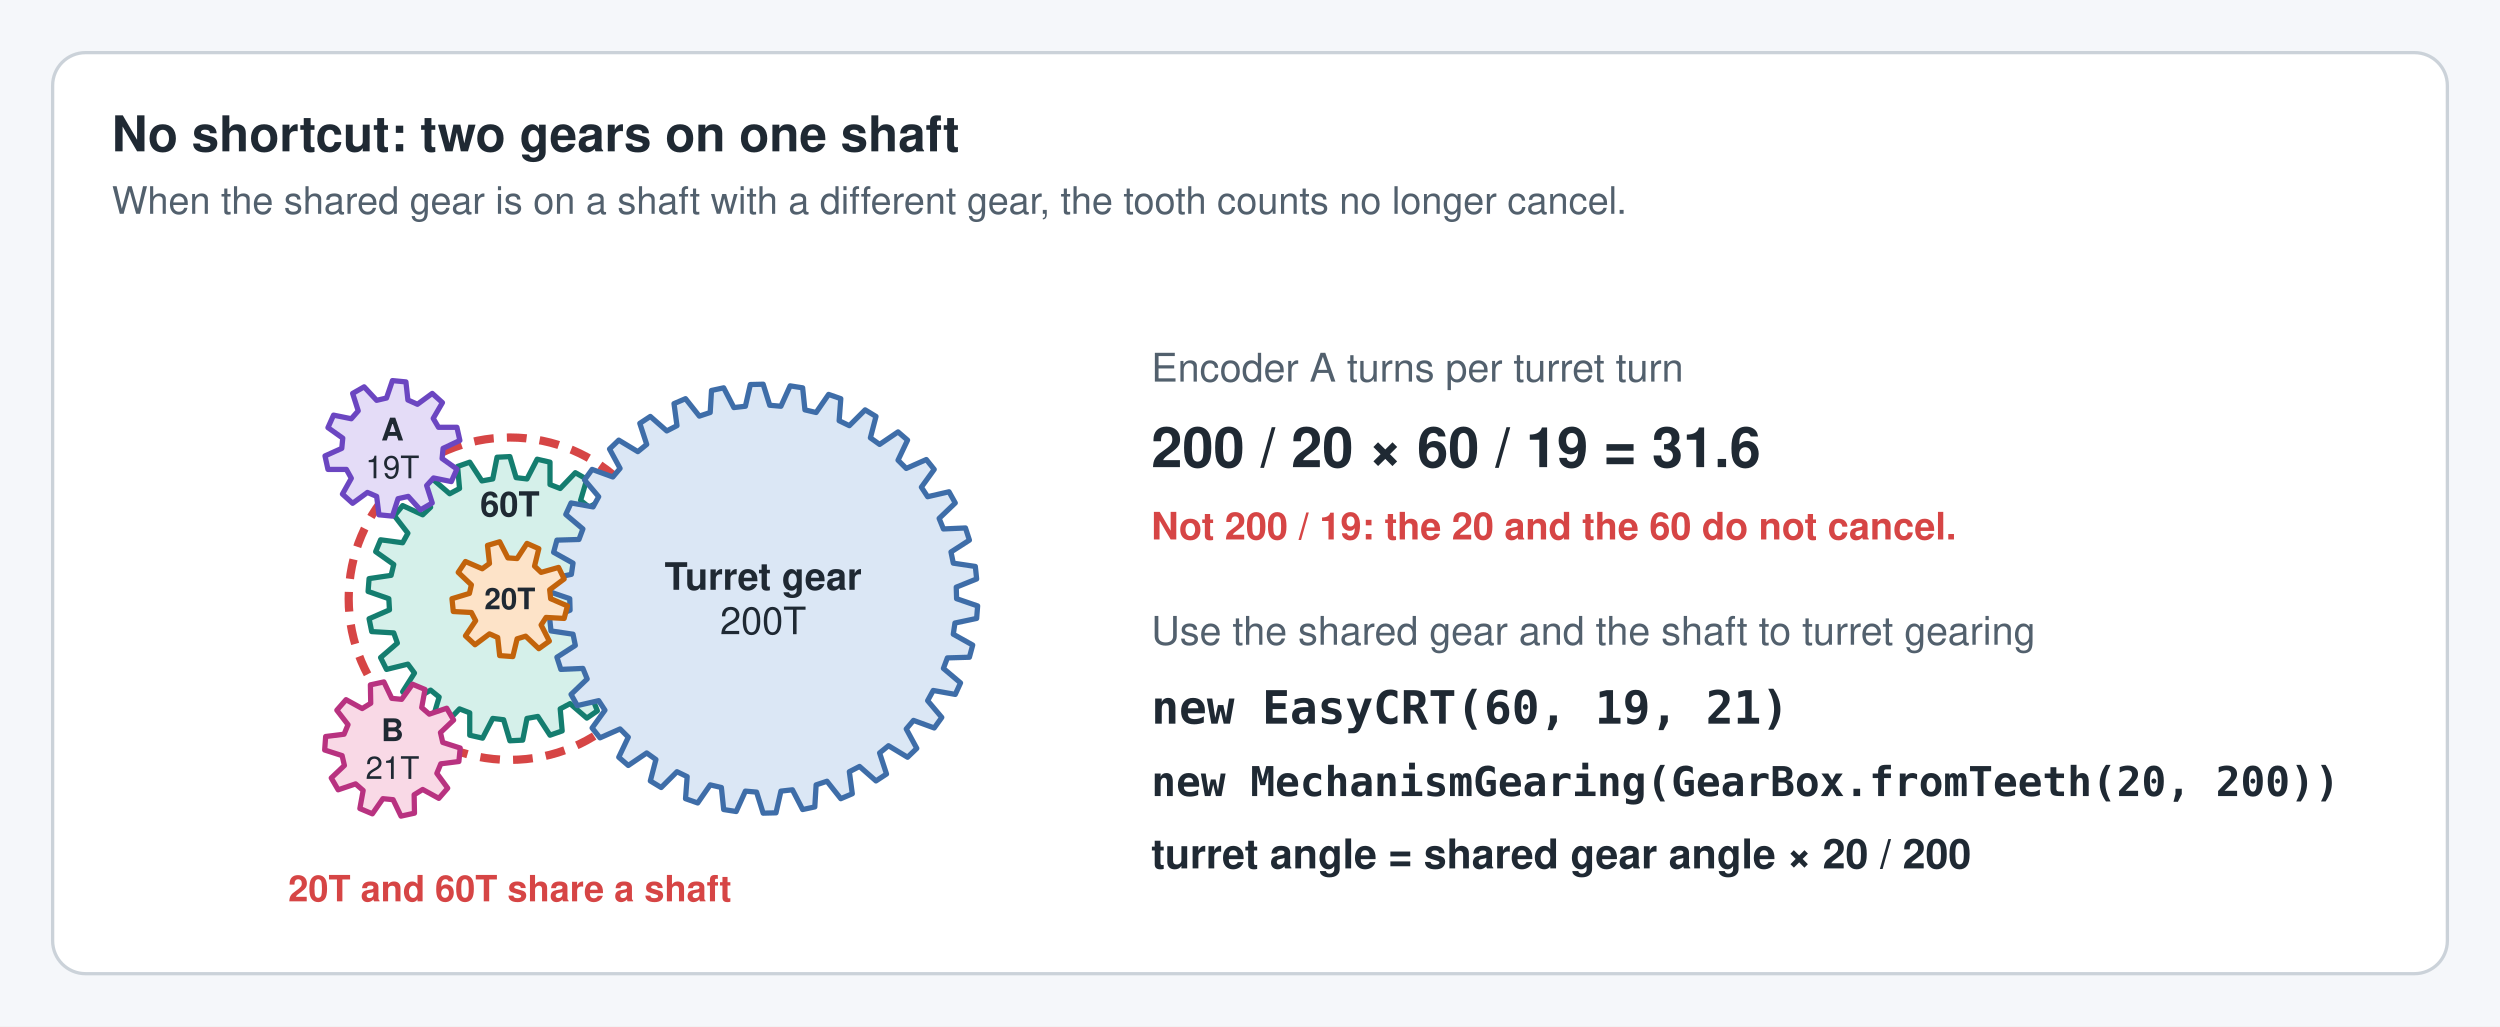
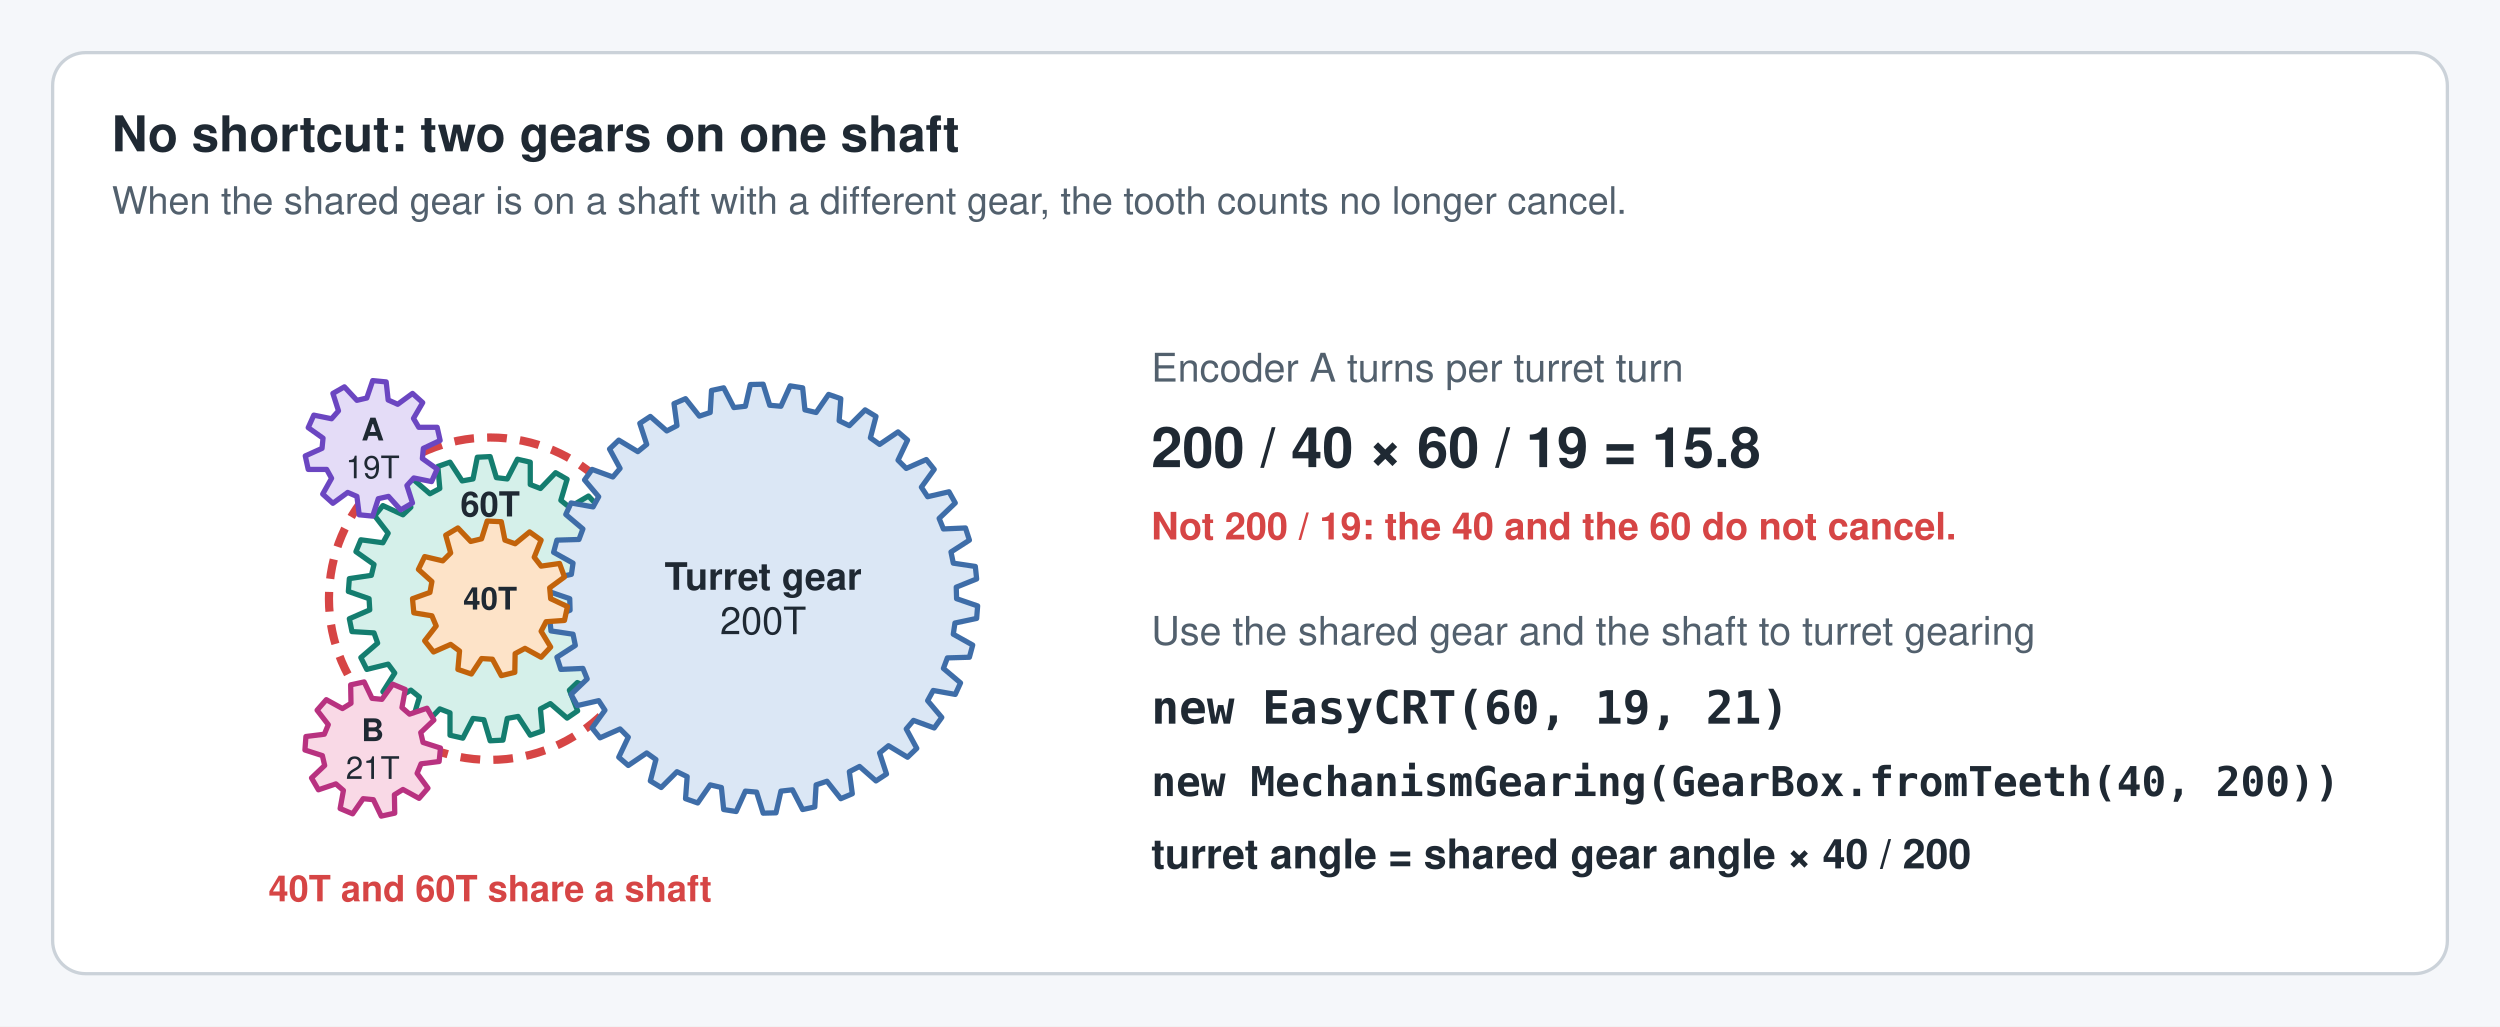
<svg xmlns="http://www.w3.org/2000/svg" viewBox="0 0 760 312" width="760" height="312" font-family="Segoe UI, Helvetica, Arial, sans-serif" role="img" aria-labelledby="t d">
  <rect width="760" height="312" fill="#f5f7fa" />
  <rect x="16" y="16" width="728" height="280" rx="10" fill="#ffffff" stroke="#cbd2d9" />
  <text x="34" y="46" font-size="15" font-weight="700" fill="#1f2933">No shortcut: two gears on one shaft</text>
  <text x="34" y="65" font-size="11.5" fill="#52606d">When the shared gear is on a shaft with a different gear, the tooth counts no longer cancel.</text>
-   <circle cx="155.0" cy="182.0" r="49.0" fill="none" stroke="#d64545" stroke-width="2.5" stroke-dasharray="6 4" />
-   <path d="M191.8,182.0 L198.1,184.2 L197.8,188.1 L191.1,189.1 L190.3,192.4 L195.8,196.3 L194.3,199.9 L187.6,199.0 L186.0,201.9 L190.1,207.2 L187.6,210.3 L181.5,207.5 L179.1,209.8 L181.6,216.1 L178.4,218.3 L173.3,213.9 L170.3,215.5 L170.9,222.2 L167.2,223.5 L163.5,217.8 L160.2,218.4 L158.9,225.0 L155.0,225.2 L153.1,218.8 L149.8,218.4 L146.7,224.4 L142.8,223.5 L142.8,216.7 L139.7,215.5 L135.1,220.3 L131.6,218.3 L133.5,211.9 L130.9,209.8 L125.1,213.2 L122.4,210.3 L126.0,204.6 L124.0,201.9 L117.5,203.5 L115.7,199.9 L120.8,195.5 L119.7,192.4 L113.0,192.0 L112.2,188.1 L118.4,185.4 L118.2,182.0 L111.9,179.8 L112.2,175.9 L118.9,174.9 L119.7,171.6 L114.2,167.7 L115.7,164.1 L122.4,165.0 L124.0,162.1 L119.9,156.8 L122.4,153.7 L128.5,156.5 L130.9,154.2 L128.4,147.9 L131.6,145.7 L136.7,150.1 L139.7,148.5 L139.1,141.8 L142.8,140.5 L146.5,146.2 L149.8,145.6 L151.1,139.0 L155.0,138.8 L156.9,145.2 L160.2,145.6 L163.3,139.6 L167.2,140.5 L167.2,147.3 L170.3,148.5 L174.9,143.7 L178.4,145.7 L176.5,152.1 L179.1,154.2 L184.9,150.8 L187.6,153.7 L184.0,159.4 L186.0,162.1 L192.5,160.5 L194.3,164.1 L189.2,168.5 L190.3,171.6 L197.0,172.0 L197.8,175.9 L191.6,178.6 Z" fill="#d5f0ea" stroke="#147d6f" stroke-width="1.6" stroke-linejoin="round" />
+   <circle cx="149.0" cy="182.0" r="49.0" fill="none" stroke="#d64545" stroke-width="2.5" stroke-dasharray="6 4" />
+   <path d="M185.8,182.0 L192.1,184.2 L191.8,188.1 L185.1,189.1 L184.3,192.4 L189.8,196.3 L188.3,199.9 L181.6,199.0 L180.0,201.9 L184.1,207.2 L181.6,210.3 L175.5,207.5 L173.1,209.8 L175.6,216.1 L172.4,218.3 L167.3,213.9 L164.3,215.5 L164.9,222.2 L161.2,223.5 L157.5,217.8 L154.2,218.4 L152.9,225.0 L149.0,225.2 L147.1,218.8 L143.8,218.4 L140.7,224.4 L136.8,223.5 L136.8,216.7 L133.7,215.5 L129.1,220.3 L125.6,218.3 L127.5,211.9 L124.9,209.8 L119.1,213.2 L116.4,210.3 L120.0,204.6 L118.0,201.9 L111.5,203.5 L109.7,199.9 L114.8,195.5 L113.7,192.4 L107.0,192.0 L106.2,188.1 L112.4,185.4 L112.2,182.0 L105.9,179.8 L106.2,175.9 L112.9,174.9 L113.7,171.6 L108.2,167.7 L109.7,164.1 L116.4,165.0 L118.0,162.1 L113.9,156.8 L116.4,153.7 L122.5,156.5 L124.9,154.2 L122.4,147.9 L125.6,145.7 L130.7,150.1 L133.7,148.5 L133.1,141.8 L136.8,140.5 L140.5,146.2 L143.8,145.6 L145.1,139.0 L149.0,138.8 L150.9,145.2 L154.2,145.6 L157.3,139.6 L161.2,140.5 L161.2,147.3 L164.3,148.5 L168.9,143.7 L172.4,145.7 L170.5,152.1 L173.1,154.2 L178.9,150.8 L181.6,153.7 L178.0,159.4 L180.0,162.1 L186.5,160.5 L188.3,164.1 L183.2,168.5 L184.3,171.6 L191.0,172.0 L191.8,175.9 L185.6,178.6 Z" fill="#d5f0ea" stroke="#147d6f" stroke-width="1.6" stroke-linejoin="round" />
  <path d="M290.8,182.0 L297.2,184.2 L296.9,188.0 L290.3,189.4 L289.8,192.8 L295.7,196.1 L294.7,199.8 L288.0,200.0 L286.8,203.2 L292.0,207.6 L290.4,211.1 L283.7,209.9 L282.0,213.0 L286.3,218.1 L284.0,221.3 L277.7,219.0 L275.5,221.6 L278.7,227.5 L275.9,230.2 L270.1,226.7 L267.4,228.9 L269.5,235.3 L266.3,237.4 L261.3,233.0 L258.2,234.6 L259.1,241.3 L255.6,242.8 L251.4,237.5 L248.1,238.6 L247.7,245.3 L244.0,246.1 L240.9,240.1 L237.4,240.5 L235.9,247.1 L232.0,247.2 L230.0,240.8 L226.6,240.5 L223.8,246.7 L220.0,246.1 L219.3,239.4 L215.9,238.6 L212.1,244.1 L208.4,242.8 L208.9,236.1 L205.8,234.6 L201.0,239.4 L197.7,237.4 L199.4,230.9 L196.6,228.9 L191.0,232.7 L188.1,230.2 L191.0,224.1 L188.5,221.6 L182.4,224.3 L180.0,221.3 L183.9,215.9 L182.0,213.0 L175.5,214.5 L173.6,211.1 L178.5,206.4 L177.2,203.2 L170.5,203.5 L169.3,199.8 L174.9,196.2 L174.2,192.8 L167.5,191.8 L167.1,188.0 L173.3,185.5 L173.2,182.0 L166.8,179.8 L167.1,176.0 L173.7,174.6 L174.2,171.2 L168.3,167.9 L169.3,164.2 L176.0,164.0 L177.2,160.8 L172.0,156.4 L173.6,152.9 L180.3,154.1 L182.0,151.0 L177.7,145.9 L180.0,142.7 L186.3,145.0 L188.5,142.4 L185.3,136.5 L188.1,133.8 L193.9,137.3 L196.6,135.1 L194.5,128.7 L197.7,126.6 L202.7,131.0 L205.8,129.4 L204.9,122.7 L208.4,121.2 L212.6,126.5 L215.9,125.4 L216.3,118.7 L220.0,117.9 L223.1,123.9 L226.6,123.5 L228.1,116.9 L232.0,116.8 L234.0,123.2 L237.4,123.5 L240.2,117.3 L244.0,117.9 L244.7,124.6 L248.1,125.4 L251.9,119.9 L255.6,121.2 L255.1,127.9 L258.2,129.4 L263.0,124.6 L266.3,126.6 L264.6,133.1 L267.4,135.1 L273.0,131.3 L275.9,133.8 L273.0,139.9 L275.5,142.4 L281.6,139.7 L284.0,142.7 L280.1,148.1 L282.0,151.0 L288.5,149.5 L290.4,152.9 L285.5,157.6 L286.8,160.8 L293.5,160.5 L294.7,164.2 L289.1,167.8 L289.8,171.2 L296.5,172.2 L296.9,176.0 L290.7,178.5 Z" fill="#dbe7f5" stroke="#3e6da8" stroke-width="1.6" stroke-linejoin="round" />
  <text x="232.0" y="179.3" font-size="11.5" font-weight="700" text-anchor="middle" fill="#1f2933">Turret gear</text>
  <text x="232.0" y="192.8" font-size="11.5" font-weight="400" text-anchor="middle" fill="#1f2933">200T</text>
-   <path d="M167.4,182.0 L172.5,184.2 L171.5,188.0 L166.0,187.7 L164.5,190.0 L167.0,194.9 L163.8,197.2 L159.8,193.4 L157.2,194.2 L155.9,199.6 L151.9,199.3 L151.3,193.8 L148.8,192.7 L144.4,196.0 L141.5,193.3 L144.6,188.7 L143.3,186.2 L137.8,185.9 L137.4,182.0 L142.7,180.4 L143.3,177.8 L139.3,174.0 L141.5,170.7 L146.6,172.9 L148.8,171.3 L148.2,165.8 L151.9,164.7 L154.4,169.6 L157.2,169.8 L160.2,165.2 L163.8,166.8 L162.5,172.1 L164.5,174.0 L169.8,172.5 L171.5,176.0 L167.1,179.3 Z" fill="#fde3c8" stroke="#c2630b" stroke-width="1.6" stroke-linejoin="round" />
-   <text x="155.0" y="185.2" font-size="9" font-weight="700" text-anchor="middle" fill="#1f2933">20T</text>
-   <text x="155.0" y="157.0" font-size="10.5" font-weight="700" text-anchor="middle" fill="#1f2933">60T</text>
-   <path d="M134.4,139.4 L138.9,142.6 L137.2,146.4 L131.8,145.3 L129.7,147.6 L131.4,152.9 L127.8,155.0 L124.1,150.9 L121.0,151.6 L119.3,156.9 L115.2,156.5 L114.5,150.9 L111.7,149.7 L107.2,153.0 L104.1,150.2 L106.8,145.4 L105.3,142.7 L99.7,142.7 L98.8,138.6 L103.9,136.3 L104.2,133.2 L99.7,130.0 L101.4,126.2 L106.8,127.3 L108.9,124.9 L107.2,119.6 L110.7,117.6 L114.5,121.7 L117.5,121.0 L119.3,115.7 L123.4,116.1 L124.0,121.6 L126.9,122.9 L131.4,119.6 L134.5,122.4 L131.7,127.2 L133.3,129.9 L138.9,129.9 L139.8,133.9 L134.7,136.3 Z" fill="#e4dcf7" stroke="#6b46c1" stroke-width="1.6" stroke-linejoin="round" />
-   <text x="119.3" y="133.9" font-size="9.5" font-weight="700" text-anchor="middle" fill="#1f2933">A</text>
-   <text x="119.3" y="145.4" font-size="9.5" font-weight="400" text-anchor="middle" fill="#1f2933">19T</text>
-   <path d="M132.8,235.1 L136.1,239.6 L133.4,242.7 L128.5,240.0 L125.9,241.6 L126.0,247.2 L121.9,248.1 L119.5,243.1 L116.4,242.8 L113.2,247.4 L109.4,245.8 L110.4,240.3 L108.1,238.3 L102.8,240.1 L100.7,236.5 L104.7,232.7 L104.0,229.7 L98.7,228.0 L99.0,223.9 L104.6,223.2 L105.8,220.3 L102.4,215.9 L105.2,212.7 L110.1,215.4 L112.7,213.8 L112.6,208.2 L116.7,207.3 L119.1,212.3 L122.1,212.6 L125.4,208.0 L129.2,209.6 L128.2,215.1 L130.5,217.1 L135.8,215.3 L137.9,218.9 L133.9,222.7 L134.6,225.7 L139.9,227.4 L139.5,231.5 L134.0,232.2 Z" fill="#f9d9e6" stroke="#b83280" stroke-width="1.6" stroke-linejoin="round" />
-   <text x="119.3" y="225.3" font-size="9.5" font-weight="700" text-anchor="middle" fill="#1f2933">B</text>
-   <text x="119.3" y="236.8" font-size="9.5" font-weight="400" text-anchor="middle" fill="#1f2933">21T</text>
-   <text x="155.0" y="274.0" font-size="11" font-weight="700" text-anchor="middle" fill="#d64545">20T and 60T share a shaft</text>
+   <path d="M167.4,182.0 L172.5,184.4 L171.6,188.6 L166.0,189.0 L164.5,191.9 L167.4,196.7 L164.5,199.8 L159.6,197.1 L156.6,198.7 L156.5,204.4 L152.4,205.4 L149.7,200.4 L146.4,200.2 L143.3,204.9 L139.2,203.5 L139.7,197.9 L137.0,195.9 L131.8,198.2 L129.1,194.8 L132.6,190.3 L131.3,187.2 L125.8,186.3 L125.4,182.0 L130.7,180.1 L131.3,176.8 L127.2,173.1 L129.1,169.2 L134.6,170.5 L137.0,168.1 L135.5,162.7 L139.2,160.5 L143.1,164.6 L146.4,163.8 L148.1,158.4 L152.4,158.6 L153.5,164.2 L156.6,165.3 L161.0,161.7 L164.5,164.2 L162.4,169.4 L164.5,172.1 L170.1,171.3 L171.6,175.4 L167.1,178.7 Z" fill="#fde3c8" stroke="#c2630b" stroke-width="1.6" stroke-linejoin="round" />
+   <text x="149.0" y="185.3" font-size="9.5" font-weight="700" text-anchor="middle" fill="#1f2933">40T</text>
+   <text x="149.0" y="157.0" font-size="10.5" font-weight="700" text-anchor="middle" fill="#1f2933">60T</text>
+   <path d="M128.4,139.4 L132.9,142.6 L131.2,146.4 L125.8,145.3 L123.7,147.6 L125.4,152.9 L121.8,155.0 L118.1,150.9 L115.0,151.6 L113.3,156.9 L109.2,156.5 L108.5,150.9 L105.7,149.7 L101.2,153.0 L98.1,150.2 L100.8,145.4 L99.3,142.7 L93.7,142.7 L92.8,138.6 L97.9,136.3 L98.2,133.2 L93.7,130.0 L95.4,126.2 L100.8,127.3 L102.9,124.9 L101.2,119.6 L104.7,117.6 L108.5,121.7 L111.5,121.0 L113.3,115.7 L117.4,116.1 L118.0,121.6 L120.9,122.9 L125.4,119.6 L128.5,122.4 L125.7,127.2 L127.3,129.9 L132.9,129.9 L133.8,133.9 L128.7,136.3 Z" fill="#e4dcf7" stroke="#6b46c1" stroke-width="1.6" stroke-linejoin="round" />
+   <text x="113.3" y="133.9" font-size="9.5" font-weight="700" text-anchor="middle" fill="#1f2933">A</text>
+   <text x="113.3" y="145.4" font-size="9.5" font-weight="400" text-anchor="middle" fill="#1f2933">19T</text>
+   <path d="M126.8,235.1 L130.1,239.6 L127.4,242.7 L122.5,240.0 L119.9,241.6 L120.0,247.2 L115.9,248.1 L113.5,243.1 L110.4,242.8 L107.2,247.4 L103.4,245.8 L104.4,240.3 L102.1,238.3 L96.8,240.1 L94.7,236.5 L98.7,232.7 L98.0,229.7 L92.7,228.0 L93.0,223.9 L98.6,223.2 L99.8,220.3 L96.4,215.9 L99.2,212.7 L104.1,215.4 L106.7,213.8 L106.6,208.2 L110.7,207.3 L113.1,212.3 L116.1,212.6 L119.4,208.0 L123.2,209.6 L122.2,215.1 L124.5,217.1 L129.8,215.3 L131.9,218.9 L127.9,222.7 L128.6,225.7 L133.9,227.4 L133.5,231.5 L128.0,232.2 Z" fill="#f9d9e6" stroke="#b83280" stroke-width="1.6" stroke-linejoin="round" />
+   <text x="113.3" y="225.3" font-size="9.5" font-weight="700" text-anchor="middle" fill="#1f2933">B</text>
+   <text x="113.3" y="236.8" font-size="9.5" font-weight="400" text-anchor="middle" fill="#1f2933">21T</text>
+   <text x="149.0" y="274.0" font-size="11" font-weight="700" text-anchor="middle" fill="#d64545">40T and 60T share a shaft</text>
  <text x="350.0" y="116.0" font-size="12" font-weight="400" text-anchor="start" fill="#52606d">Encoder A turns per turret turn</text>
-   <text x="350.0" y="142.0" font-size="17" font-weight="700" text-anchor="start" fill="#1f2933">200 / 20  ×  60 / 19  =  31.6</text>
-   <text x="350.0" y="164.0" font-size="11.5" font-weight="700" text-anchor="start" fill="#d64545">Not 200 / 19: the 20 and the 60 do not cancel.</text>
+   <text x="350.0" y="142.0" font-size="17" font-weight="700" text-anchor="start" fill="#1f2933">200 / 40  ×  60 / 19  =  15.8</text>
+   <text x="350.0" y="164.0" font-size="11.5" font-weight="700" text-anchor="start" fill="#d64545">Not 200 / 19: the 40 and the 60 do not cancel.</text>
  <text x="350.0" y="196.0" font-size="12" font-weight="400" text-anchor="start" fill="#52606d">Use the shared gear and the shaft to turret gearing</text>
  <text x="350.0" y="220.0" font-size="14" font-weight="700" text-anchor="start" fill="#1f2933" font-family="Consolas, Menlo, monospace">new EasyCRT(60, 19, 21)</text>
-   <text x="350.0" y="242.0" font-size="12.5" font-weight="700" text-anchor="start" fill="#1f2933" font-family="Consolas, Menlo, monospace">new MechanismGearing(GearBox.fromTeeth(20, 200))</text>
-   <text x="350.0" y="264.0" font-size="12.5" font-weight="700" text-anchor="start" fill="#1f2933">turret angle = shared gear angle × 20 / 200</text>
+   <text x="350.0" y="242.0" font-size="12.5" font-weight="700" text-anchor="start" fill="#1f2933" font-family="Consolas, Menlo, monospace">new MechanismGearing(GearBox.fromTeeth(40, 200))</text>
+   <text x="350.0" y="264.0" font-size="12.5" font-weight="700" text-anchor="start" fill="#1f2933">turret angle = shared gear angle × 40 / 200</text>
</svg>
